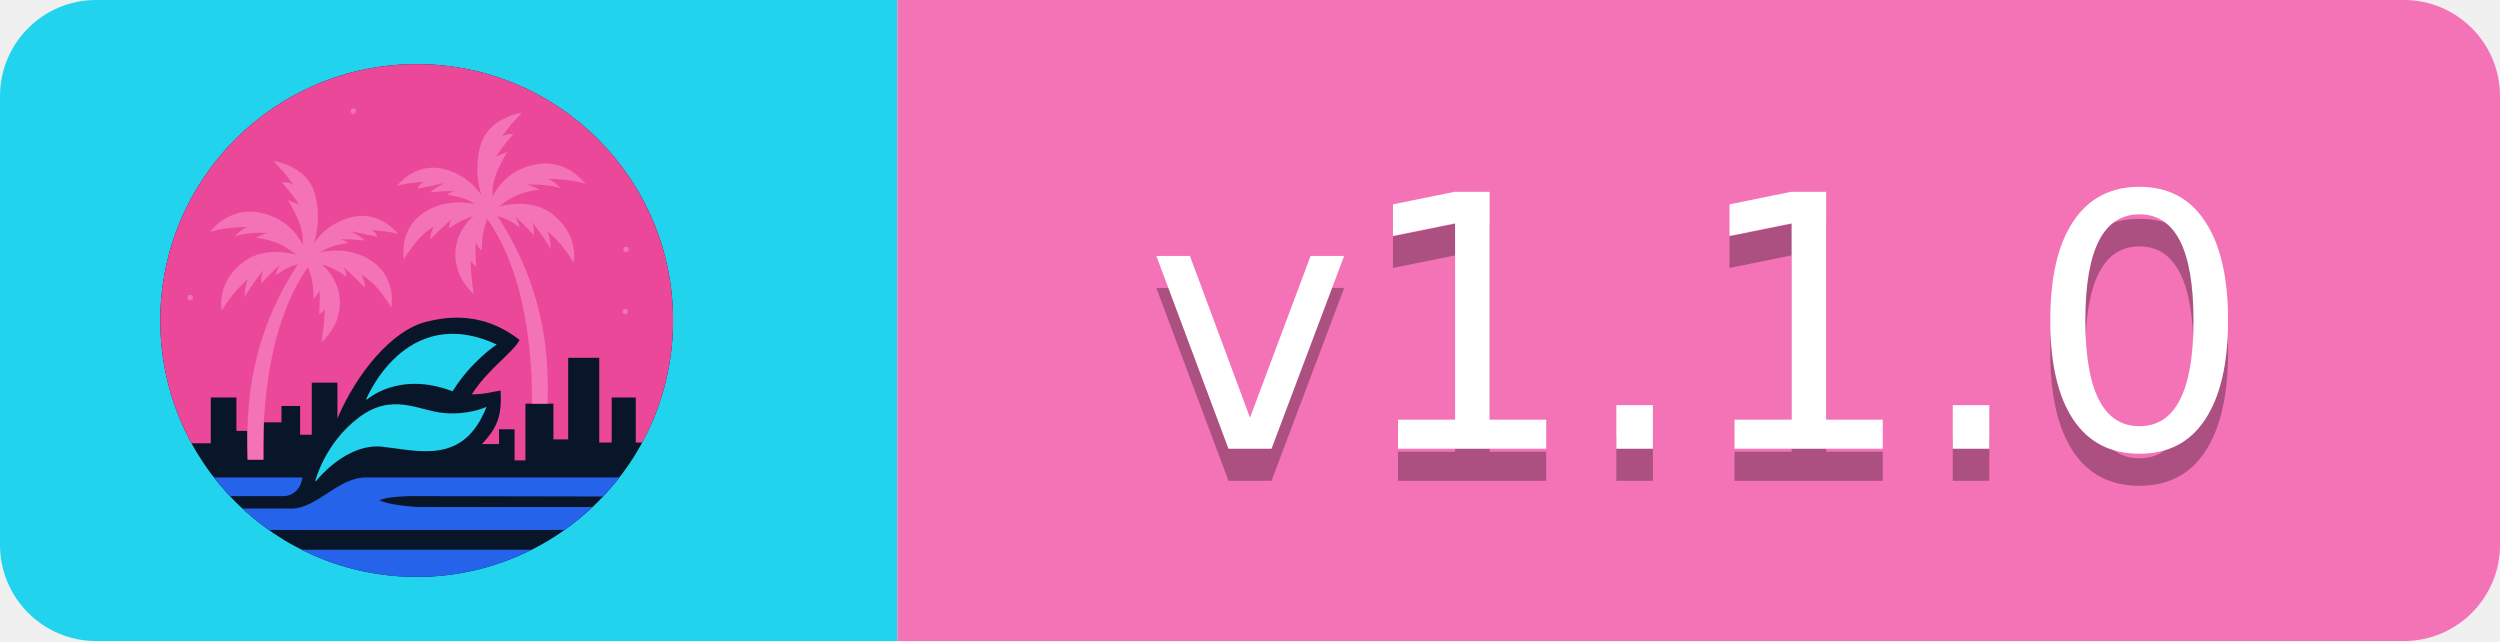
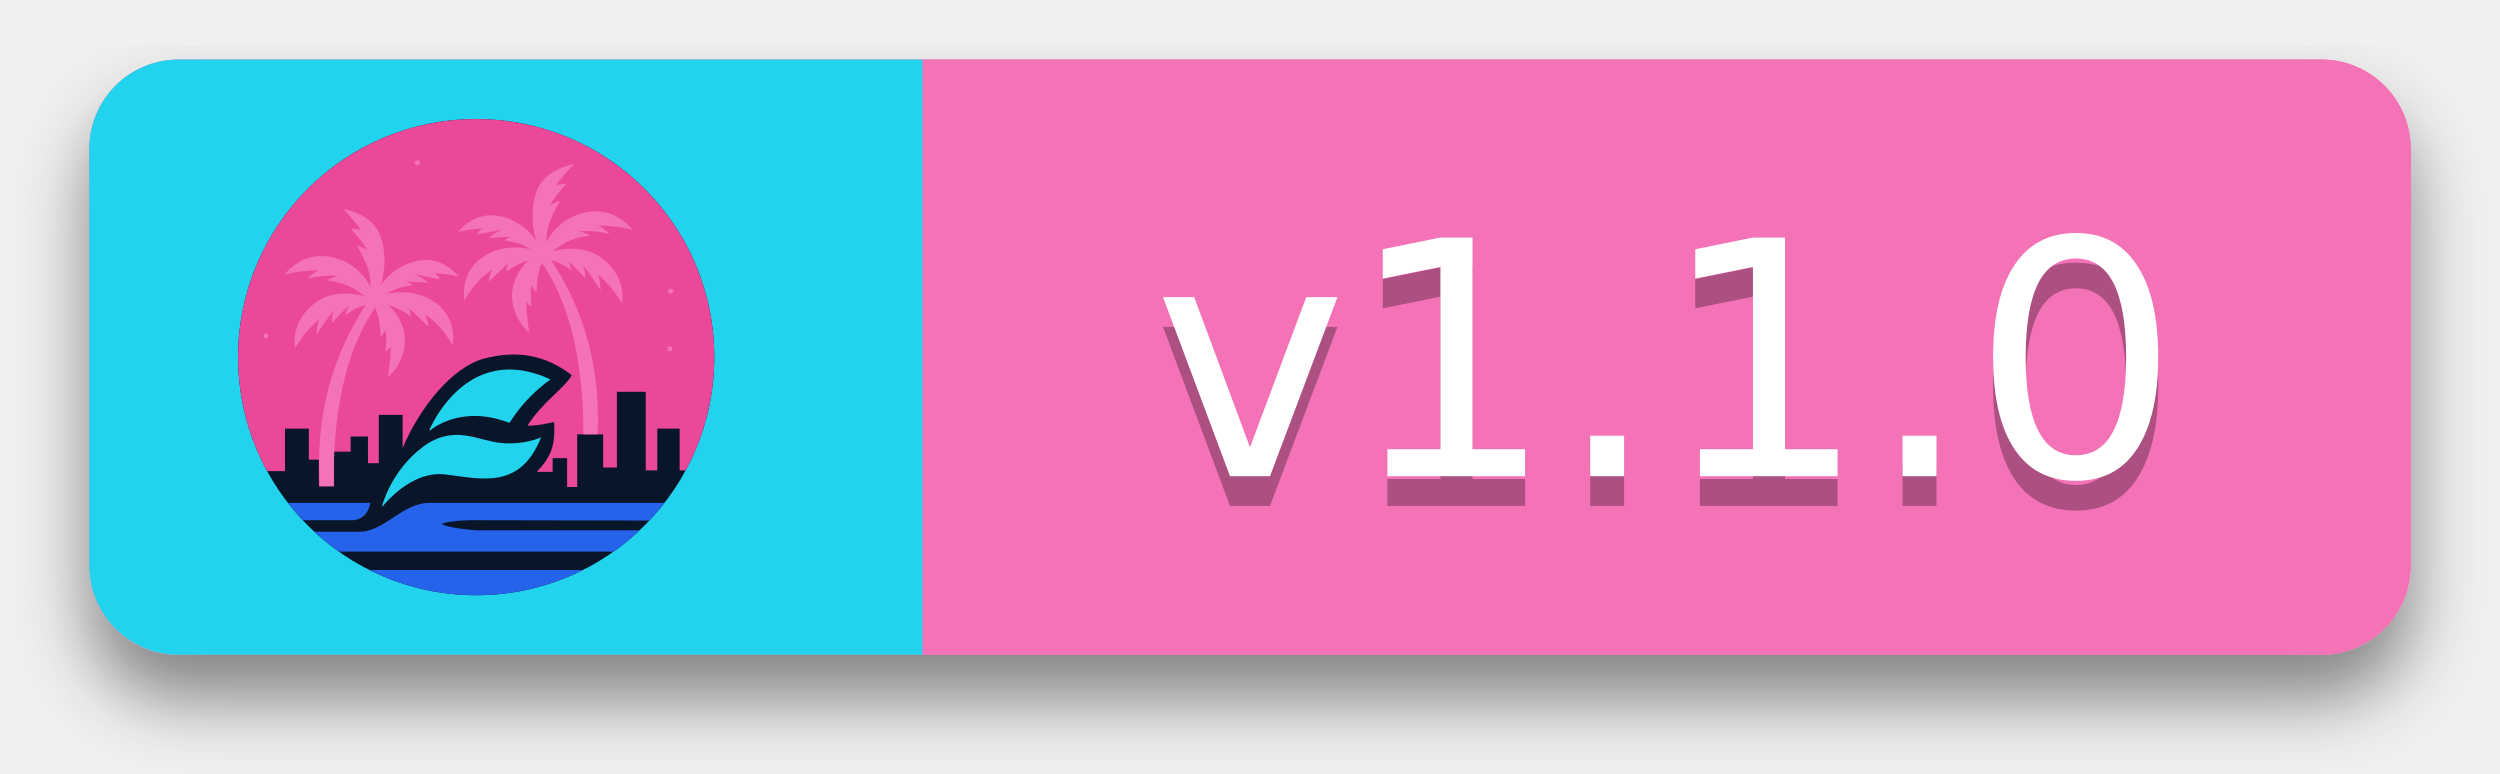
- <svg xmlns="http://www.w3.org/2000/svg" width="78" height="20" role="img" aria-label="Miami Wind v1.1.0">
+ <svg xmlns="http://www.w3.org/2000/svg" width="84" height="26" role="img" aria-label="Miami Wind v1.1.0">
+   <filter id="s" x="-10%" y="-25%" width="120%" height="170%">
+     <feDropShadow dx="0" dy="1.5" stdDeviation="1.2" flood-color="#000" flood-opacity=".45" />
+   </filter>
  <clipPath id="r">
    <rect width="78" height="20" rx="3" />
  </clipPath>
-   <g clip-path="url(#r)">
-     <rect width="28" height="20" fill="#22d3ee" />
-     <rect x="28" width="50" height="20" fill="#f472b6" />
-   </g>
-   <svg x="5" y="2" width="16" height="16" viewBox="0 0 512 512" fill="none">
-     <circle cx="256" cy="256" r="256" fill="#09162A" />
-     <path d="M256 0C397.385 0 512 114.615 512 256C512 300.089 500.854 341.575 481.226 377.794H474.764V332.8H450.715V377.794H438.303V293.236H407.273V374.691H392.533V339.006H364.606V395.636H353.745V364.606H338.23V379.345H321.164C336.888 362.79 341.226 350.445 339.782 325.818C331.501 327.261 323.879 329.697 311.079 329.697C327.37 304.097 351.806 288.582 358.788 275.394C329.697 252.897 298.553 248.5 264.533 257.552C230.513 266.603 195.879 309.139 176.873 353.745V318.061H151.273V370.036H139.636V341.333H121.018V357.624H103.176V394.861H86.885V366.158H76.024V332.8H50.424V378.57H31.196C11.307 342.168 0 300.404 0 256C0 114.615 114.615 0 256 0Z" fill="#EC4899" />
-     <path d="M137.309 199.758C102.012 254.449 83.255 314.57 87.661 394.861H102.788C101.624 321.939 114.036 250.182 147.394 202.861C152.487 214.612 152.48 222.417 153.212 234.279C156.022 231.711 157.161 229.884 158.642 226.133C159.797 234.145 158.971 240.295 158.642 250.182C161.281 247.992 162.479 246.802 164.073 244.752C164.15 259.356 160.97 277.721 160.97 277.721C183.079 257.939 187.733 224.194 161.358 199.758C171.175 203.211 176.558 205.766 185.794 212.17C185.591 208.506 184.955 206.469 183.079 202.861C190.723 209.541 195.969 215.121 204.412 223.03C204.566 218.73 203.297 215.985 200.921 210.23C212.856 217.774 219.364 225.519 230.788 242.812C230.788 242.812 236.218 214.109 211.782 197.042C187.345 179.976 159.418 188.121 159.418 188.121C166.514 183.525 171.921 181.239 187.733 178.424C184.476 175.981 182.587 175.507 179.2 174.933C187.018 174.716 193.151 175.174 204.412 176.097C200.087 172.274 196.891 170.245 190.061 166.788C200.499 169.143 206.264 170.315 216.436 172.218C216.244 169.562 214.751 168.131 211.006 165.624C224.963 166.836 230.356 167.717 237.382 169.503C237.382 169.503 220.315 146.618 192.776 152.436C165.236 158.255 153.212 179.2 153.212 179.2C153.212 179.2 162.102 155.435 153.988 128.388C145.842 101.236 112.873 96.582 112.873 96.582C122.564 106.972 127.387 112.44 132.655 120.242C128.838 118.175 126.313 117.79 121.406 117.915C130.642 128.739 134.064 133.328 138.861 140.412L127.612 135.758C141.246 159.436 142.464 167.73 142.352 180.752C142.352 180.752 131.764 154.254 98.909 148.17C67.491 142.352 49.648 167.564 49.648 167.564C61.201 164.055 69.916 163.24 86.885 162.521C82.266 164.653 79.54 166.739 74.473 171.83C84.085 169.148 91.109 168.276 107.83 168.339C103.743 169.379 101.066 170.433 95.418 173.382C114.766 175.992 122.966 180.573 136.145 190.449C136.145 190.449 106.146 180.832 84.17 196.655C55.079 217.6 61.285 245.915 61.285 245.915C70.892 231.206 76.625 224.617 87.273 214.885C84.928 221.356 84.616 225.29 84.17 232.339C91.284 221.153 95.336 215.238 102.788 205.964C101.05 210.796 100.883 213.768 100.848 219.152C108.702 210.456 112.735 206.488 119.467 200.533C117.089 204.596 116.254 206.893 115.2 211.006C123.764 204.859 128.61 202.378 137.309 199.758Z" fill="#F472B6" />
-     <path d="M361.115 48.485C351.424 58.875 346.601 64.343 341.333 72.145C345.15 70.078 347.675 69.693 352.582 69.818C343.346 80.642 339.924 85.231 335.127 92.315L346.376 87.661C332.742 111.339 331.524 119.633 331.636 132.655C331.636 132.655 342.224 106.157 375.079 100.073C406.497 94.255 424.339 119.467 424.339 119.467C412.787 115.958 404.071 115.143 387.103 114.424C391.722 116.556 394.447 118.642 399.515 123.733C389.903 121.051 382.879 120.179 366.158 120.242C370.245 121.282 372.922 122.336 378.57 125.285C359.222 127.895 351.022 132.476 337.842 142.352C337.842 142.352 367.842 132.735 389.818 148.558C418.909 169.503 412.703 197.818 412.703 197.818C403.096 183.109 397.363 176.52 386.715 166.788C389.06 173.259 389.372 177.193 389.818 184.242C382.704 173.056 378.652 167.141 371.2 157.867C372.938 162.699 373.105 165.671 373.139 171.055C365.285 162.359 361.253 158.391 354.521 152.436C356.899 156.499 357.734 158.796 358.788 162.909C350.223 156.762 345.378 154.281 336.679 151.661C370.83 204.576 389.497 262.575 386.683 339.006H371.27C371.455 268.78 358.768 200.406 326.594 154.764C321.501 166.515 321.508 174.32 320.776 186.182C317.966 183.614 316.826 181.787 315.345 178.036C314.191 186.048 315.017 192.198 315.345 202.085C312.707 199.895 311.509 198.705 309.915 196.655C309.838 211.259 313.018 229.624 313.018 229.624C290.909 209.842 286.255 176.097 312.63 151.661C302.813 155.114 297.43 157.669 288.194 164.073C288.397 160.409 289.033 158.372 290.909 154.764C283.265 161.444 278.019 167.024 269.576 174.933C269.422 170.633 270.691 167.888 273.067 162.133C261.132 169.677 254.624 177.422 243.2 194.715C243.2 194.715 237.77 166.012 262.206 148.945C286.642 131.879 314.57 140.024 314.57 140.024C307.474 135.428 302.067 133.142 286.255 130.327C289.512 127.884 291.401 127.41 294.788 126.836C286.97 126.619 280.837 127.077 269.576 128C273.901 124.177 277.097 122.148 283.927 118.691C273.489 121.046 267.724 122.218 257.552 124.121C257.744 121.465 259.237 120.034 262.982 117.527C249.025 118.739 243.632 119.62 236.606 121.406C236.606 121.406 253.673 98.521 281.212 104.339C308.752 110.158 320.776 131.103 320.776 131.103C320.776 131.103 311.886 107.338 320 80.291C328.145 53.139 361.115 48.485 361.115 48.485Z" fill="#F472B6" />
-     <path d="M155.152 416.194L155.459 416.431L154.775 416.1L155.152 416.194Z" fill="#22D3EE" />
-     <path d="M197.972 353.049C214.936 340.18 229.877 338.417 243.733 340.174C250.647 341.05 257.29 342.802 263.758 344.474C270.234 346.147 276.532 347.739 282.799 348.318C295.356 349.477 305.883 348.027 313.269 346.29C316.961 345.421 319.868 344.48 321.849 343.757C322.84 343.396 323.599 343.089 324.109 342.874C324.364 342.766 324.557 342.681 324.686 342.623C324.75 342.594 324.798 342.572 324.83 342.557C324.845 342.55 324.857 342.544 324.865 342.54C324.869 342.539 324.872 342.537 324.873 342.536C324.874 342.536 324.875 342.535 324.875 342.535L325.771 342.108L325.402 343.03C319.76 357.134 312.818 366.913 304.978 373.569C297.136 380.226 288.414 383.742 279.243 385.352C270.077 386.961 260.46 386.667 250.822 385.708C246.002 385.228 241.171 384.582 236.386 383.923C231.599 383.263 226.859 382.591 222.211 382.058C203.738 379.942 187.062 388.504 174.973 397.643C168.934 402.209 164.053 406.909 160.682 410.468C158.997 412.246 157.689 413.739 156.804 414.786C156.361 415.31 156.024 415.722 155.798 416.003C155.686 416.143 155.6 416.251 155.543 416.323L155.464 416.425C155.462 416.427 155.461 416.429 155.46 416.43L155.459 416.431L155.152 416.194C154.81 416.109 154.779 416.1 154.776 416.099V416.098C154.776 416.097 154.777 416.095 154.777 416.093C154.778 416.088 154.78 416.08 154.783 416.071C154.787 416.053 154.794 416.025 154.804 415.989C154.823 415.916 154.852 415.808 154.89 415.668C154.967 415.386 155.085 414.97 155.246 414.433C155.569 413.358 156.066 411.797 156.768 409.845C158.173 405.94 160.398 400.469 163.68 394.196C170.244 381.653 181.041 365.893 197.972 353.049Z" fill="#22D3EE" />
-     <path d="M276.744 270.705C293.179 267.506 312.631 269.291 335.289 279.696L335.926 279.989L335.34 280.373L335.339 280.374C335.339 280.374 335.338 280.375 335.336 280.376C335.334 280.378 335.329 280.381 335.323 280.384C335.312 280.392 335.294 280.404 335.271 280.419C335.225 280.45 335.154 280.497 335.062 280.56C334.878 280.685 334.603 280.874 334.248 281.124C333.536 281.626 332.497 282.376 331.192 283.37C328.582 285.358 324.907 288.32 320.65 292.214C312.135 300.003 301.299 311.516 292.014 326.412L291.845 326.683L291.547 326.569C264.678 316.324 243.338 318.455 228.724 323.133C221.415 325.474 215.784 328.453 211.983 330.844C210.082 332.04 208.639 333.088 207.673 333.837C207.191 334.211 206.826 334.51 206.584 334.715C206.463 334.817 206.373 334.895 206.313 334.948C206.283 334.974 206.261 334.995 206.246 335.008C206.239 335.014 206.233 335.019 206.23 335.022L206.226 335.026L205.604 334.595L205.964 334.74C205.629 334.604 205.606 334.595 205.605 334.593C205.605 334.593 205.605 334.591 205.606 334.59C205.607 334.586 205.609 334.582 205.611 334.576C205.616 334.564 205.624 334.546 205.633 334.522C205.653 334.475 205.682 334.406 205.72 334.315C205.797 334.132 205.913 333.862 206.067 333.513C206.375 332.815 206.837 331.797 207.458 330.518C208.699 327.96 210.573 324.354 213.105 320.158C218.166 311.767 225.861 301.005 236.395 291.542C246.931 282.077 260.313 273.903 276.744 270.705Z" fill="#22D3EE" />
-     <path d="M370.858 484.849C336.316 502.219 297.3 512 256 512C214.7 512 175.684 502.219 141.142 484.849H370.858Z" fill="#2563EB" />
-     <path d="M205.969 412.703H458.451C453.342 419.294 447.918 425.628 442.202 431.684L250.957 431.321H250.891C250.846 431.321 250.779 431.322 250.692 431.323C250.517 431.324 250.259 431.326 249.927 431.33C249.264 431.338 248.305 431.355 247.126 431.388C244.766 431.455 241.524 431.588 237.992 431.854C234.46 432.12 230.643 432.519 227.132 433.116C223.928 433.661 221 434.369 218.78 435.281C220.553 436.418 223.492 437.415 227.024 438.265C230.933 439.206 235.5 439.956 239.858 440.537C244.214 441.118 248.353 441.529 251.404 441.796C252.929 441.929 254.181 442.026 255.052 442.09C255.488 442.121 255.828 442.144 256.059 442.16C256.175 442.168 256.263 442.174 256.323 442.177C256.352 442.179 256.375 442.18 256.389 442.181C256.392 442.181 256.395 442.182 256.398 442.182H431.705C422.955 450.443 413.621 458.094 403.774 465.067H108.226C98.998 458.532 90.222 451.403 81.953 443.733H131.48C144.536 443.349 155.977 435.574 167.788 427.846C179.555 420.146 191.675 412.507 205.969 412.703Z" fill="#2563EB" />
-     <path d="M141.958 413.158C140.385 422.198 135.85 426.758 131.677 429.043C129.598 430.182 127.619 430.751 126.159 431.036C125.429 431.178 124.827 431.249 124.405 431.285C124.195 431.303 124.029 431.312 123.915 431.317C123.858 431.319 123.814 431.32 123.783 431.321C123.768 431.321 123.756 431.321 123.748 431.321H69.457C63.866 425.375 58.556 419.163 53.549 412.703H142.037L141.958 413.158Z" fill="#2563EB" />
-     <circle cx="29.867" cy="233.115" r="2.715" fill="#F472B6" />
-     <circle cx="464.291" cy="247.079" r="2.715" fill="#F472B6" />
-     <circle cx="465.067" cy="185.018" r="2.715" fill="#F472B6" />
-     <circle cx="192.776" cy="46.933" r="2.715" fill="#F472B6" />
-   </svg>
-   <g fill="#fff" font-family="Verdana,Geneva,DejaVu Sans,sans-serif" font-size="11" text-anchor="middle">
-     <text x="53" y="15" fill="#010101" fill-opacity=".3" textLength="38">v1.1.0</text>
-     <text x="53" y="14" textLength="38">v1.1.0</text>
+   <g transform="translate(3 2)">
+     <rect width="78" height="20" rx="3" fill="#f472b6" filter="url(#s)" />
+     <g clip-path="url(#r)">
+       <rect width="28" height="20" fill="#22d3ee" />
+       <rect x="28" width="50" height="20" fill="#f472b6" />
+     </g>
+     <svg x="5" y="2" width="16" height="16" viewBox="0 0 512 512" fill="none">
+       <circle cx="256" cy="256" r="256" fill="#09162A" />
+       <path d="M256 0C397.385 0 512 114.615 512 256C512 300.089 500.854 341.575 481.226 377.794H474.764V332.8H450.715V377.794H438.303V293.236H407.273V374.691H392.533V339.006H364.606V395.636H353.745V364.606H338.23V379.345H321.164C336.888 362.79 341.226 350.445 339.782 325.818C331.501 327.261 323.879 329.697 311.079 329.697C327.37 304.097 351.806 288.582 358.788 275.394C329.697 252.897 298.553 248.5 264.533 257.552C230.513 266.603 195.879 309.139 176.873 353.745V318.061H151.273V370.036H139.636V341.333H121.018V357.624H103.176V394.861H86.885V366.158H76.024V332.8H50.424V378.57H31.196C11.307 342.168 0 300.404 0 256C0 114.615 114.615 0 256 0Z" fill="#EC4899" />
+       <path d="M137.309 199.758C102.012 254.449 83.255 314.57 87.661 394.861H102.788C101.624 321.939 114.036 250.182 147.394 202.861C152.487 214.612 152.48 222.417 153.212 234.279C156.022 231.711 157.161 229.884 158.642 226.133C159.797 234.145 158.971 240.295 158.642 250.182C161.281 247.992 162.479 246.802 164.073 244.752C164.15 259.356 160.97 277.721 160.97 277.721C183.079 257.939 187.733 224.194 161.358 199.758C171.175 203.211 176.558 205.766 185.794 212.17C185.591 208.506 184.955 206.469 183.079 202.861C190.723 209.541 195.969 215.121 204.412 223.03C204.566 218.73 203.297 215.985 200.921 210.23C212.856 217.774 219.364 225.519 230.788 242.812C230.788 242.812 236.218 214.109 211.782 197.042C187.345 179.976 159.418 188.121 159.418 188.121C166.514 183.525 171.921 181.239 187.733 178.424C184.476 175.981 182.587 175.507 179.2 174.933C187.018 174.716 193.151 175.174 204.412 176.097C200.087 172.274 196.891 170.245 190.061 166.788C200.499 169.143 206.264 170.315 216.436 172.218C216.244 169.562 214.751 168.131 211.006 165.624C224.963 166.836 230.356 167.717 237.382 169.503C237.382 169.503 220.315 146.618 192.776 152.436C165.236 158.255 153.212 179.2 153.212 179.2C153.212 179.2 162.102 155.435 153.988 128.388C145.842 101.236 112.873 96.582 112.873 96.582C122.564 106.972 127.387 112.44 132.655 120.242C128.838 118.175 126.313 117.79 121.406 117.915C130.642 128.739 134.064 133.328 138.861 140.412L127.612 135.758C141.246 159.436 142.464 167.73 142.352 180.752C142.352 180.752 131.764 154.254 98.909 148.17C67.491 142.352 49.648 167.564 49.648 167.564C61.201 164.055 69.916 163.24 86.885 162.521C82.266 164.653 79.54 166.739 74.473 171.83C84.085 169.148 91.109 168.276 107.83 168.339C103.743 169.379 101.066 170.433 95.418 173.382C114.766 175.992 122.966 180.573 136.145 190.449C136.145 190.449 106.146 180.832 84.17 196.655C55.079 217.6 61.285 245.915 61.285 245.915C70.892 231.206 76.625 224.617 87.273 214.885C84.928 221.356 84.616 225.29 84.17 232.339C91.284 221.153 95.336 215.238 102.788 205.964C101.05 210.796 100.883 213.768 100.848 219.152C108.702 210.456 112.735 206.488 119.467 200.533C117.089 204.596 116.254 206.893 115.2 211.006C123.764 204.859 128.61 202.378 137.309 199.758Z" fill="#F472B6" />
+       <path d="M361.115 48.485C351.424 58.875 346.601 64.343 341.333 72.145C345.15 70.078 347.675 69.693 352.582 69.818C343.346 80.642 339.924 85.231 335.127 92.315L346.376 87.661C332.742 111.339 331.524 119.633 331.636 132.655C331.636 132.655 342.224 106.157 375.079 100.073C406.497 94.255 424.339 119.467 424.339 119.467C412.787 115.958 404.071 115.143 387.103 114.424C391.722 116.556 394.447 118.642 399.515 123.733C389.903 121.051 382.879 120.179 366.158 120.242C370.245 121.282 372.922 122.336 378.57 125.285C359.222 127.895 351.022 132.476 337.842 142.352C337.842 142.352 367.842 132.735 389.818 148.558C418.909 169.503 412.703 197.818 412.703 197.818C403.096 183.109 397.363 176.52 386.715 166.788C389.06 173.259 389.372 177.193 389.818 184.242C382.704 173.056 378.652 167.141 371.2 157.867C372.938 162.699 373.105 165.671 373.139 171.055C365.285 162.359 361.253 158.391 354.521 152.436C356.899 156.499 357.734 158.796 358.788 162.909C350.223 156.762 345.378 154.281 336.679 151.661C370.83 204.576 389.497 262.575 386.683 339.006H371.27C371.455 268.78 358.768 200.406 326.594 154.764C321.501 166.515 321.508 174.32 320.776 186.182C317.966 183.614 316.826 181.787 315.345 178.036C314.191 186.048 315.017 192.198 315.345 202.085C312.707 199.895 311.509 198.705 309.915 196.655C309.838 211.259 313.018 229.624 313.018 229.624C290.909 209.842 286.255 176.097 312.63 151.661C302.813 155.114 297.43 157.669 288.194 164.073C288.397 160.409 289.033 158.372 290.909 154.764C283.265 161.444 278.019 167.024 269.576 174.933C269.422 170.633 270.691 167.888 273.067 162.133C261.132 169.677 254.624 177.422 243.2 194.715C243.2 194.715 237.77 166.012 262.206 148.945C286.642 131.879 314.57 140.024 314.57 140.024C307.474 135.428 302.067 133.142 286.255 130.327C289.512 127.884 291.401 127.41 294.788 126.836C286.97 126.619 280.837 127.077 269.576 128C273.901 124.177 277.097 122.148 283.927 118.691C273.489 121.046 267.724 122.218 257.552 124.121C257.744 121.465 259.237 120.034 262.982 117.527C249.025 118.739 243.632 119.62 236.606 121.406C236.606 121.406 253.673 98.521 281.212 104.339C308.752 110.158 320.776 131.103 320.776 131.103C320.776 131.103 311.886 107.338 320 80.291C328.145 53.139 361.115 48.485 361.115 48.485Z" fill="#F472B6" />
+       <path d="M155.152 416.194L155.459 416.431L154.775 416.1L155.152 416.194Z" fill="#22D3EE" />
+       <path d="M197.972 353.049C214.936 340.18 229.877 338.417 243.733 340.174C250.647 341.05 257.29 342.802 263.758 344.474C270.234 346.147 276.532 347.739 282.799 348.318C295.356 349.477 305.883 348.027 313.269 346.29C316.961 345.421 319.868 344.48 321.849 343.757C322.84 343.396 323.599 343.089 324.109 342.874C324.364 342.766 324.557 342.681 324.686 342.623C324.75 342.594 324.798 342.572 324.83 342.557C324.845 342.55 324.857 342.544 324.865 342.54C324.869 342.539 324.872 342.537 324.873 342.536C324.874 342.536 324.875 342.535 324.875 342.535L325.771 342.108L325.402 343.03C319.76 357.134 312.818 366.913 304.978 373.569C297.136 380.226 288.414 383.742 279.243 385.352C270.077 386.961 260.46 386.667 250.822 385.708C246.002 385.228 241.171 384.582 236.386 383.923C231.599 383.263 226.859 382.591 222.211 382.058C203.738 379.942 187.062 388.504 174.973 397.643C168.934 402.209 164.053 406.909 160.682 410.468C158.997 412.246 157.689 413.739 156.804 414.786C156.361 415.31 156.024 415.722 155.798 416.003C155.686 416.143 155.6 416.251 155.543 416.323L155.464 416.425C155.462 416.427 155.461 416.429 155.46 416.43L155.459 416.431L155.152 416.194C154.81 416.109 154.779 416.1 154.776 416.099V416.098C154.776 416.097 154.777 416.095 154.777 416.093C154.778 416.088 154.78 416.08 154.783 416.071C154.787 416.053 154.794 416.025 154.804 415.989C154.823 415.916 154.852 415.808 154.89 415.668C154.967 415.386 155.085 414.97 155.246 414.433C155.569 413.358 156.066 411.797 156.768 409.845C158.173 405.94 160.398 400.469 163.68 394.196C170.244 381.653 181.041 365.893 197.972 353.049Z" fill="#22D3EE" />
+       <path d="M276.744 270.705C293.179 267.506 312.631 269.291 335.289 279.696L335.926 279.989L335.34 280.373L335.339 280.374C335.339 280.374 335.338 280.375 335.336 280.376C335.334 280.378 335.329 280.381 335.323 280.384C335.312 280.392 335.294 280.404 335.271 280.419C335.225 280.45 335.154 280.497 335.062 280.56C334.878 280.685 334.603 280.874 334.248 281.124C333.536 281.626 332.497 282.376 331.192 283.37C328.582 285.358 324.907 288.32 320.65 292.214C312.135 300.003 301.299 311.516 292.014 326.412L291.845 326.683L291.547 326.569C264.678 316.324 243.338 318.455 228.724 323.133C221.415 325.474 215.784 328.453 211.983 330.844C210.082 332.04 208.639 333.088 207.673 333.837C207.191 334.211 206.826 334.51 206.584 334.715C206.463 334.817 206.373 334.895 206.313 334.948C206.283 334.974 206.261 334.995 206.246 335.008C206.239 335.014 206.233 335.019 206.23 335.022L206.226 335.026L205.604 334.595L205.964 334.74C205.629 334.604 205.606 334.595 205.605 334.593C205.605 334.593 205.605 334.591 205.606 334.59C205.607 334.586 205.609 334.582 205.611 334.576C205.616 334.564 205.624 334.546 205.633 334.522C205.653 334.475 205.682 334.406 205.72 334.315C205.797 334.132 205.913 333.862 206.067 333.513C206.375 332.815 206.837 331.797 207.458 330.518C208.699 327.96 210.573 324.354 213.105 320.158C218.166 311.767 225.861 301.005 236.395 291.542C246.931 282.077 260.313 273.903 276.744 270.705Z" fill="#22D3EE" />
+       <path d="M370.858 484.849C336.316 502.219 297.3 512 256 512C214.7 512 175.684 502.219 141.142 484.849H370.858Z" fill="#2563EB" />
+       <path d="M205.969 412.703H458.451C453.342 419.294 447.918 425.628 442.202 431.684L250.957 431.321H250.891C250.846 431.321 250.779 431.322 250.692 431.323C250.517 431.324 250.259 431.326 249.927 431.33C249.264 431.338 248.305 431.355 247.126 431.388C244.766 431.455 241.524 431.588 237.992 431.854C234.46 432.12 230.643 432.519 227.132 433.116C223.928 433.661 221 434.369 218.78 435.281C220.553 436.418 223.492 437.415 227.024 438.265C230.933 439.206 235.5 439.956 239.858 440.537C244.214 441.118 248.353 441.529 251.404 441.796C252.929 441.929 254.181 442.026 255.052 442.09C255.488 442.121 255.828 442.144 256.059 442.16C256.175 442.168 256.263 442.174 256.323 442.177C256.352 442.179 256.375 442.18 256.389 442.181C256.392 442.181 256.395 442.182 256.398 442.182H431.705C422.955 450.443 413.621 458.094 403.774 465.067H108.226C98.998 458.532 90.222 451.403 81.953 443.733H131.48C144.536 443.349 155.977 435.574 167.788 427.846C179.555 420.146 191.675 412.507 205.969 412.703Z" fill="#2563EB" />
+       <path d="M141.958 413.158C140.385 422.198 135.85 426.758 131.677 429.043C129.598 430.182 127.619 430.751 126.159 431.036C125.429 431.178 124.827 431.249 124.405 431.285C124.195 431.303 124.029 431.312 123.915 431.317C123.858 431.319 123.814 431.32 123.783 431.321C123.768 431.321 123.756 431.321 123.748 431.321H69.457C63.866 425.375 58.556 419.163 53.549 412.703H142.037L141.958 413.158Z" fill="#2563EB" />
+       <circle cx="29.867" cy="233.115" r="2.715" fill="#F472B6" />
+       <circle cx="464.291" cy="247.079" r="2.715" fill="#F472B6" />
+       <circle cx="465.067" cy="185.018" r="2.715" fill="#F472B6" />
+       <circle cx="192.776" cy="46.933" r="2.715" fill="#F472B6" />
+     </svg>
+     <g fill="#fff" font-family="Verdana,Geneva,DejaVu Sans,sans-serif" font-size="11" text-anchor="middle">
+       <text x="53" y="15" fill="#010101" fill-opacity=".3" textLength="38">v1.1.0</text>
+       <text x="53" y="14" textLength="38">v1.1.0</text>
+     </g>
  </g>
</svg>
